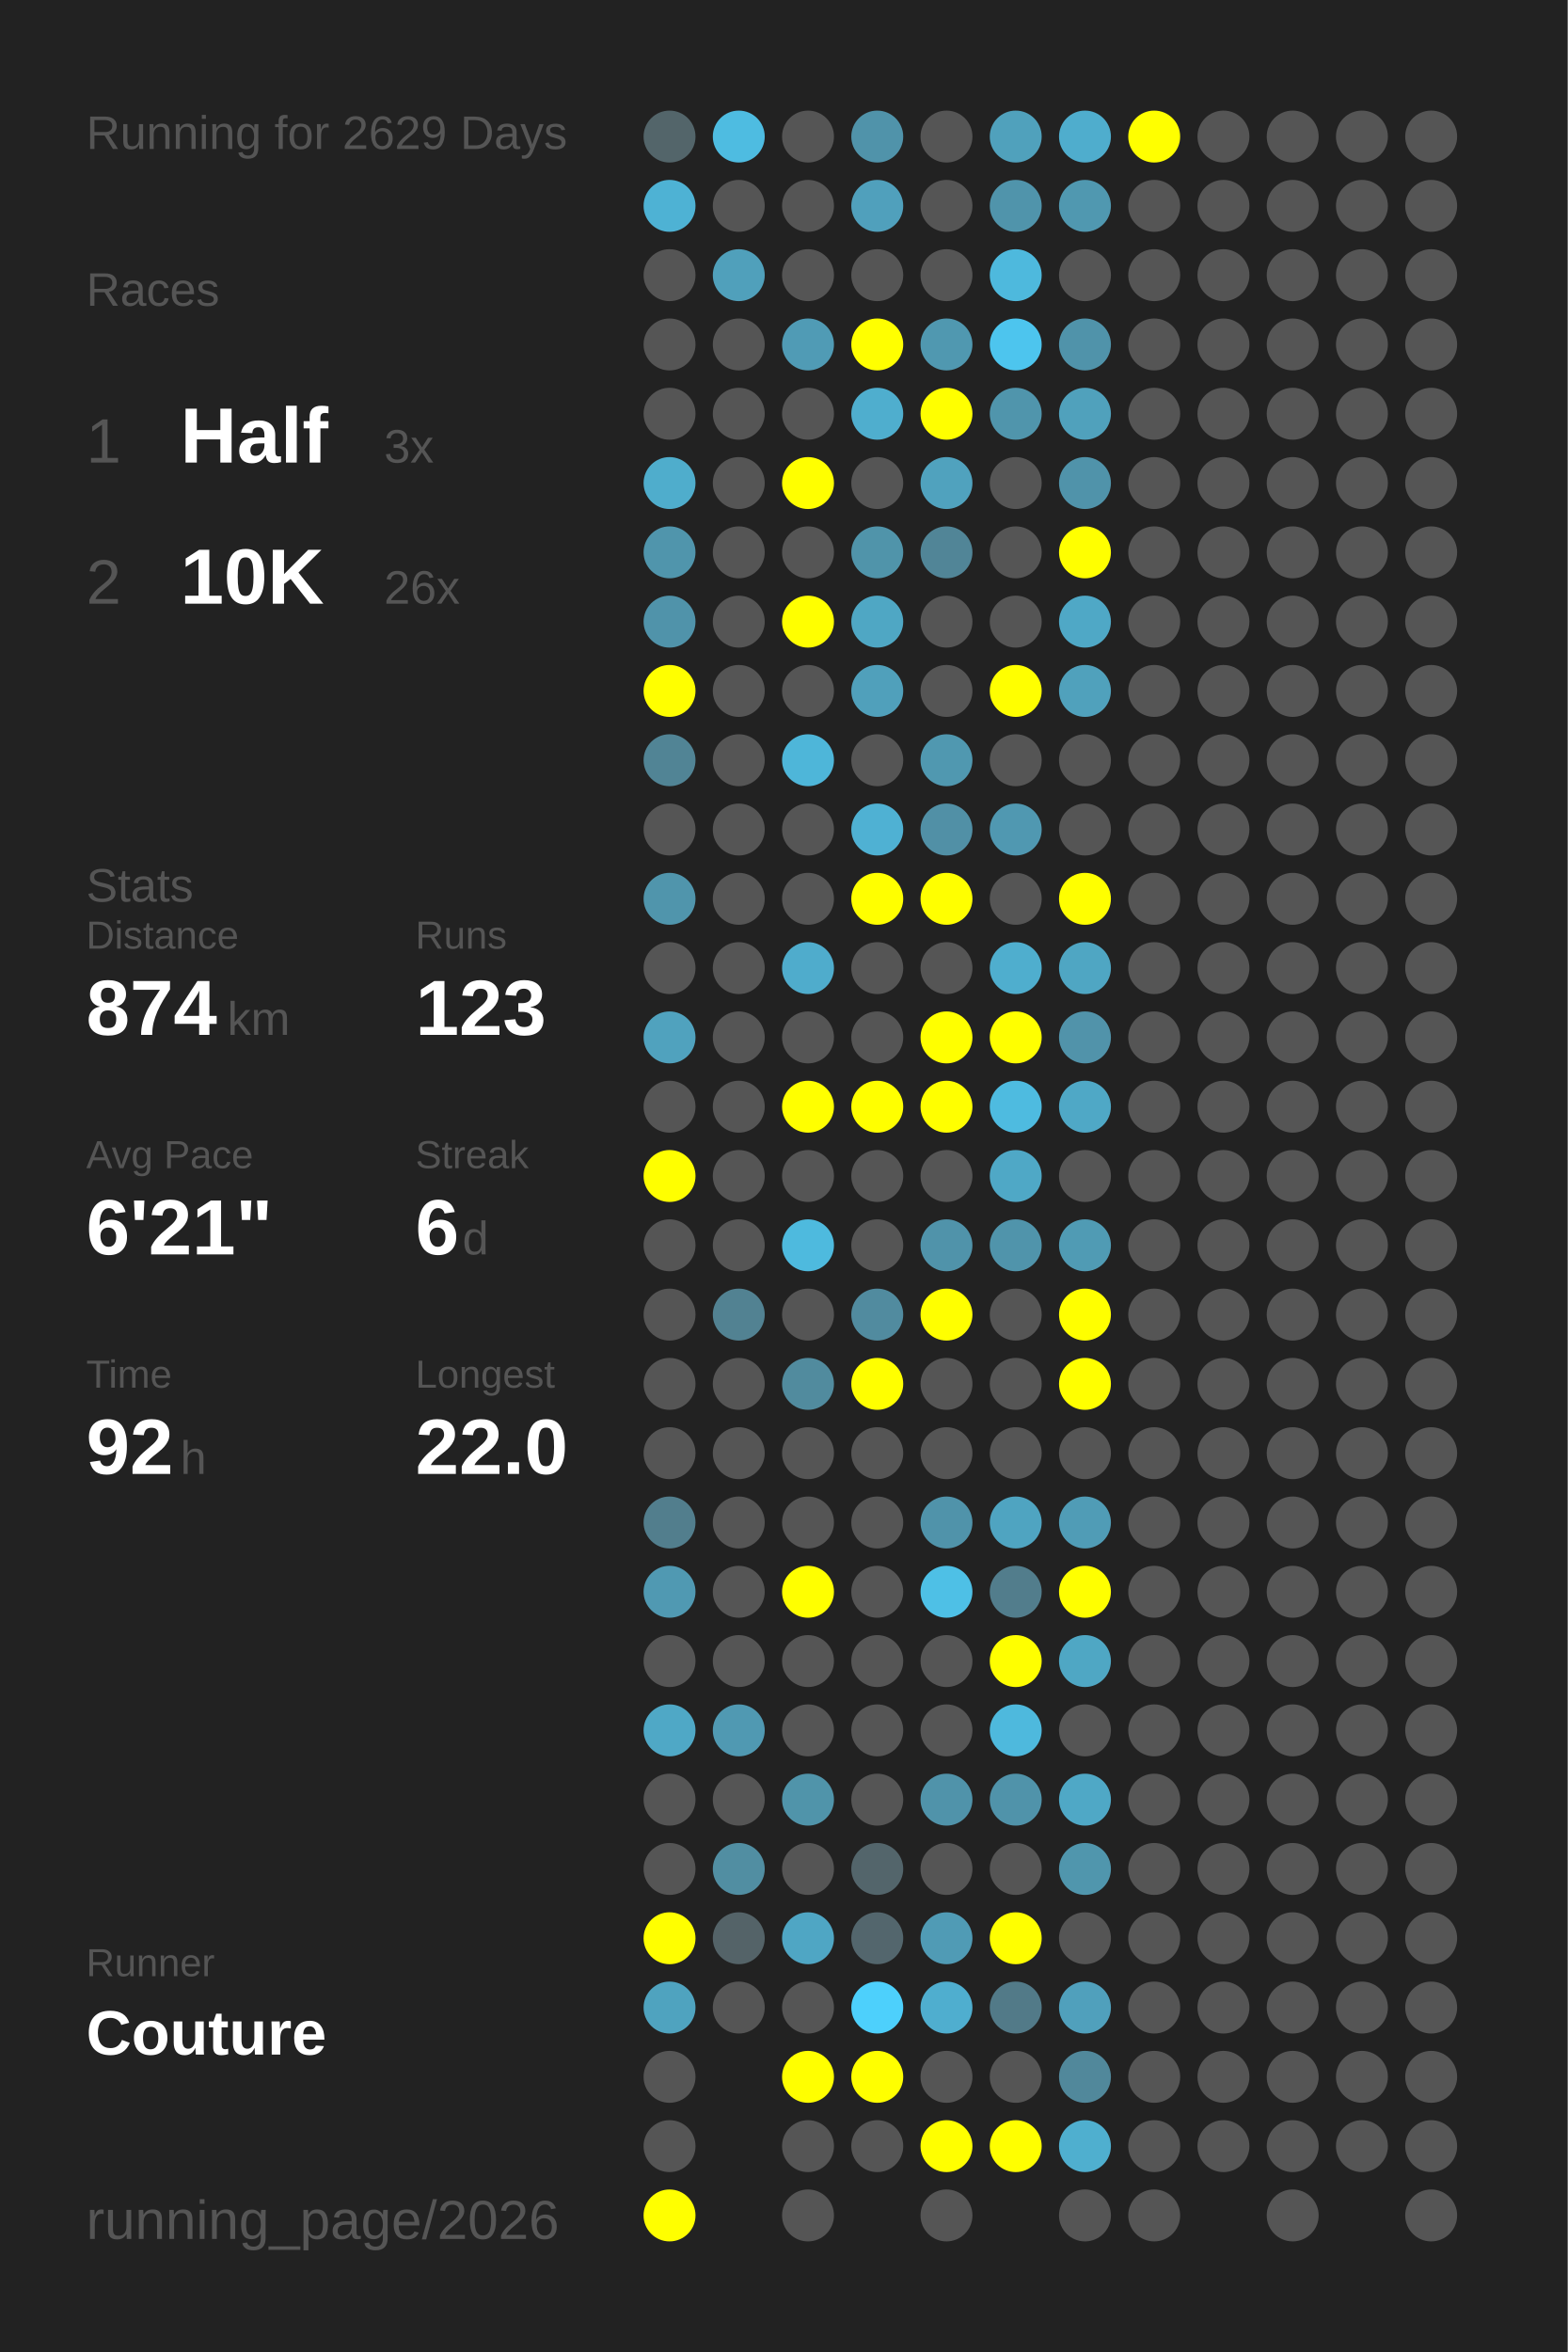
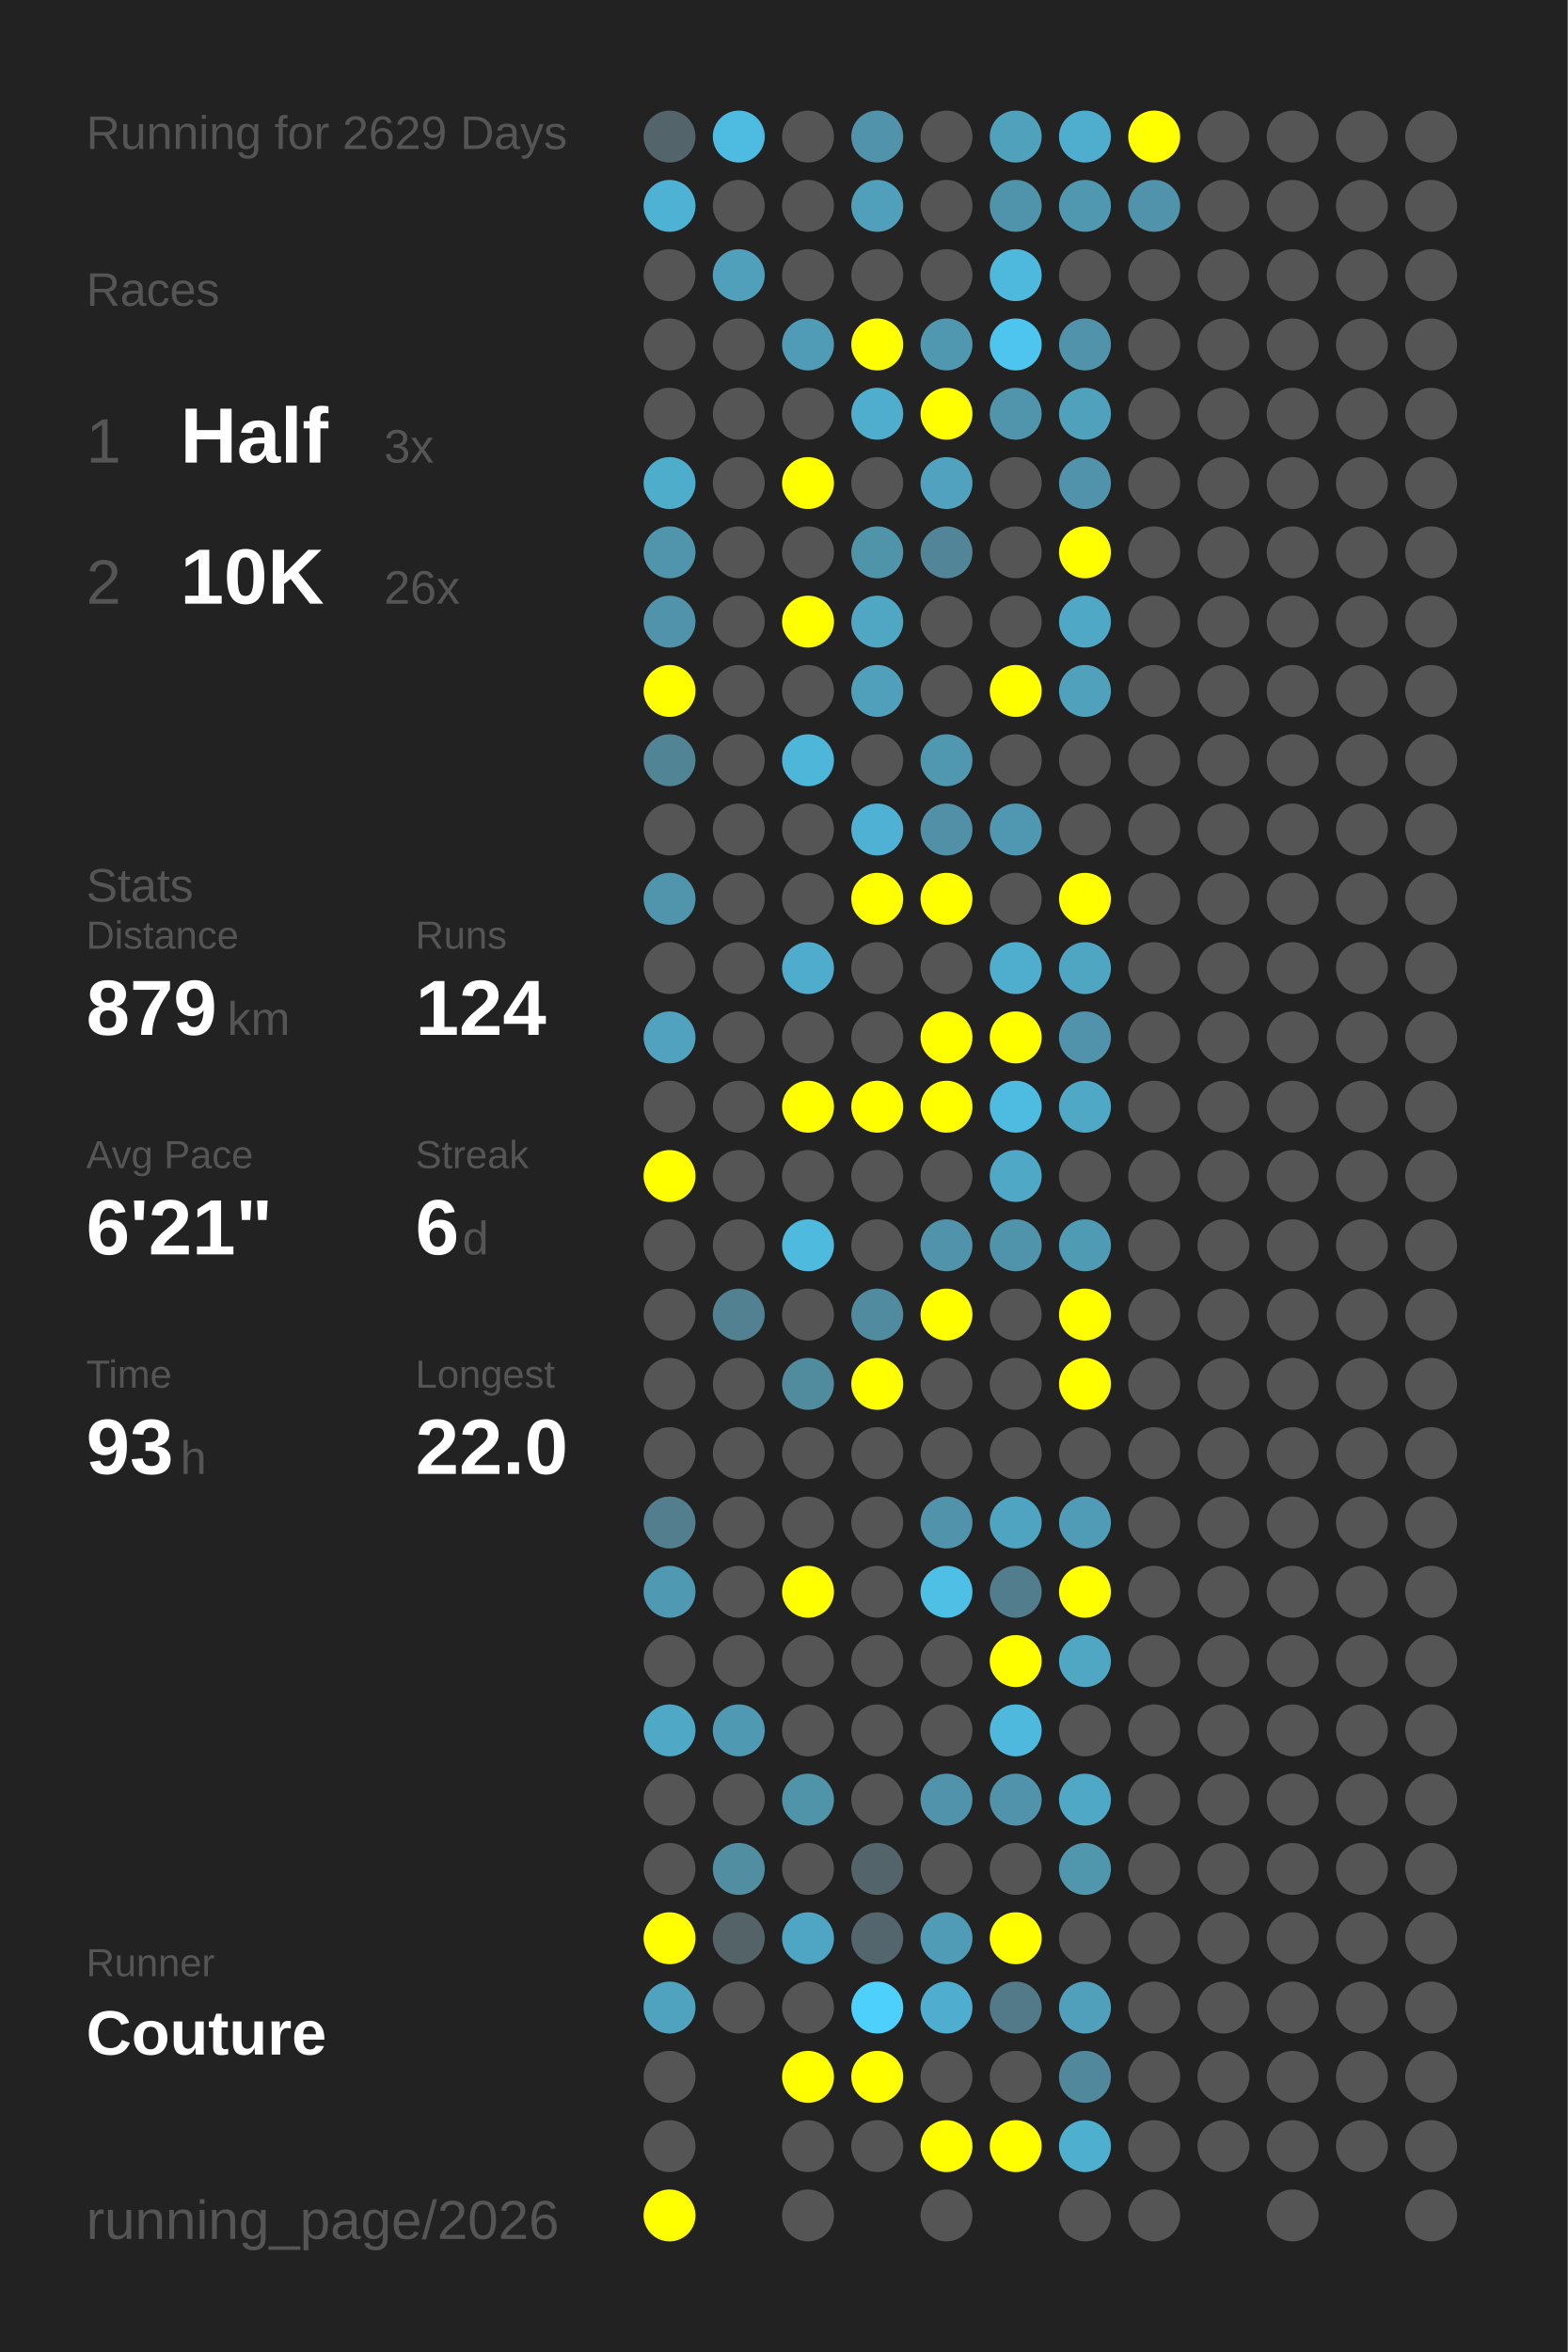
<svg xmlns="http://www.w3.org/2000/svg" baseProfile="full" height="300mm" version="1.1" viewBox="0,0,200,300" width="200mm">
  <defs />
  <rect fill="#222222" height="300" width="200" x="0" y="0" />
  <text fill="#555555" style="font-size:6px; font-family:Arial;" x="11" y="19">Running for 2629 Days</text>
  <text fill="#555555" style="font-size:6px; font-family:Arial;" x="11" y="39">Races</text>
  <text fill="#555555" style="font-size:8px; font-family:Arial;" x="11" y="59">1</text>
  <text fill="#FFFFFF" style="font-size:10px; font-family:Arial; font-weight:bold;" x="23" y="59">Half</text>
  <text fill="#555555" style="font-size:6px; font-family:Arial;" x="49" y="59">3x</text>
  <text fill="#555555" style="font-size:8px; font-family:Arial;" x="11" y="77">2</text>
  <text fill="#FFFFFF" style="font-size:10px; font-family:Arial; font-weight:bold;" x="23" y="77">10K</text>
  <text fill="#555555" style="font-size:6px; font-family:Arial;" x="49" y="77">26x</text>
  <text fill="#555555" style="font-size:6px; font-family:Arial;" x="11" y="115">Stats</text>
  <text fill="#555555" style="font-size:5px; font-family:Arial;" x="11" y="121">Distance</text>
-   <text fill="#FFFFFF" style="font-size:10px; font-family:Arial; font-weight:bold;" x="11" y="132">874</text>
+   <text fill="#FFFFFF" style="font-size:10px; font-family:Arial; font-weight:bold;" x="11" y="132">879</text>
  <text fill="#555555" style="font-size:6px; font-family:Arial;" x="29" y="132">km</text>
  <text fill="#555555" style="font-size:5px; font-family:Arial;" x="53" y="121">Runs</text>
-   <text fill="#FFFFFF" style="font-size:10px; font-family:Arial; font-weight:bold;" x="53" y="132">123</text>
+   <text fill="#FFFFFF" style="font-size:10px; font-family:Arial; font-weight:bold;" x="53" y="132">124</text>
  <text fill="#555555" style="font-size:5px; font-family:Arial;" x="11" y="149">Avg Pace</text>
  <text fill="#FFFFFF" style="font-size:10px; font-family:Arial; font-weight:bold;" x="11" y="160">6'21"</text>
  <text fill="#555555" style="font-size:5px; font-family:Arial;" x="53" y="149">Streak</text>
  <text fill="#FFFFFF" style="font-size:10px; font-family:Arial; font-weight:bold;" x="53" y="160">6</text>
  <text fill="#555555" style="font-size:6px; font-family:Arial;" x="59" y="160">d</text>
  <text fill="#555555" style="font-size:5px; font-family:Arial;" x="11" y="177">Time</text>
-   <text fill="#FFFFFF" style="font-size:10px; font-family:Arial; font-weight:bold;" x="11" y="188">92</text>
+   <text fill="#FFFFFF" style="font-size:10px; font-family:Arial; font-weight:bold;" x="11" y="188">93</text>
  <text fill="#555555" style="font-size:6px; font-family:Arial;" x="23" y="188">h</text>
  <text fill="#555555" style="font-size:5px; font-family:Arial;" x="53" y="177">Longest</text>
  <text fill="#FFFFFF" style="font-size:10px; font-family:Arial; font-weight:bold;" x="53" y="188">22.0</text>
  <text fill="#555555" style="font-size:5px; font-family:Arial;" x="11" y="252.065">Runner</text>
  <text fill="#FFFFFF" style="font-size:8px; font-family:Arial; font-weight:bold;" x="11" y="262.065">Couture</text>
  <text fill="#555555" style="font-size:7px; font-family:Arial;" x="11" y="285.581">running_page/2026</text>
  <circle cx="85.417" cy="17.419" fill="#53656a" r="3.312" />
  <circle cx="85.417" cy="26.258" fill="#4eb2d4" r="3.312" />
  <circle cx="85.417" cy="35.097" fill="#555555" r="3.312" />
  <circle cx="85.417" cy="43.935" fill="#555555" r="3.312" />
  <circle cx="85.417" cy="52.774" fill="#555555" r="3.312" />
  <circle cx="85.417" cy="61.613" fill="#4fadcc" r="3.312" />
  <circle cx="85.417" cy="70.452" fill="#5095ac" r="3.312" />
  <circle cx="85.417" cy="79.29" fill="#5093aa" r="3.312" />
  <circle cx="85.417" cy="88.129" fill="#FFFF00" r="3.312" />
  <circle cx="85.417" cy="96.968" fill="#518495" r="3.312" />
  <circle cx="85.417" cy="105.806" fill="#555555" r="3.312" />
  <circle cx="85.417" cy="114.645" fill="#5095ac" r="3.312" />
  <circle cx="85.417" cy="123.484" fill="#555555" r="3.312" />
  <circle cx="85.417" cy="132.323" fill="#50a2be" r="3.312" />
  <circle cx="85.417" cy="141.161" fill="#555555" r="3.312" />
  <circle cx="85.417" cy="150" fill="#FFFF00" r="3.312" />
  <circle cx="85.417" cy="158.839" fill="#555555" r="3.312" />
  <circle cx="85.417" cy="167.677" fill="#555555" r="3.312" />
  <circle cx="85.417" cy="176.516" fill="#555555" r="3.312" />
  <circle cx="85.417" cy="185.355" fill="#555555" r="3.312" />
  <circle cx="85.417" cy="194.194" fill="#527e8d" r="3.312" />
  <circle cx="85.417" cy="203.032" fill="#5099b2" r="3.312" />
  <circle cx="85.417" cy="211.871" fill="#555555" r="3.312" />
  <circle cx="85.417" cy="220.71" fill="#4fa8c6" r="3.312" />
  <circle cx="85.417" cy="229.548" fill="#555555" r="3.312" />
  <circle cx="85.417" cy="238.387" fill="#555555" r="3.312" />
  <circle cx="85.417" cy="247.226" fill="#FFFF00" r="3.312" />
  <circle cx="85.417" cy="256.065" fill="#4fa3bf" r="3.312" />
  <circle cx="85.417" cy="264.903" fill="#555555" r="3.312" />
  <circle cx="85.417" cy="273.742" fill="#555555" r="3.312" />
  <circle cx="85.417" cy="282.581" fill="#FFFF00" r="3.312" />
  <circle cx="94.25" cy="17.419" fill="#4ebce1" r="3.312" />
  <circle cx="94.25" cy="26.258" fill="#555555" r="3.312" />
  <circle cx="94.25" cy="35.097" fill="#50a0bb" r="3.312" />
  <circle cx="94.25" cy="43.935" fill="#555555" r="3.312" />
  <circle cx="94.25" cy="52.774" fill="#555555" r="3.312" />
  <circle cx="94.25" cy="61.613" fill="#555555" r="3.312" />
  <circle cx="94.25" cy="70.452" fill="#555555" r="3.312" />
  <circle cx="94.25" cy="79.29" fill="#555555" r="3.312" />
  <circle cx="94.25" cy="88.129" fill="#555555" r="3.312" />
  <circle cx="94.25" cy="96.968" fill="#555555" r="3.312" />
  <circle cx="94.25" cy="105.806" fill="#555555" r="3.312" />
  <circle cx="94.25" cy="114.645" fill="#555555" r="3.312" />
  <circle cx="94.25" cy="123.484" fill="#555555" r="3.312" />
  <circle cx="94.25" cy="132.323" fill="#555555" r="3.312" />
  <circle cx="94.25" cy="141.161" fill="#555555" r="3.312" />
  <circle cx="94.25" cy="150" fill="#555555" r="3.312" />
  <circle cx="94.25" cy="158.839" fill="#555555" r="3.312" />
  <circle cx="94.25" cy="167.677" fill="#528292" r="3.312" />
  <circle cx="94.25" cy="176.516" fill="#555555" r="3.312" />
  <circle cx="94.25" cy="185.355" fill="#555555" r="3.312" />
  <circle cx="94.25" cy="194.194" fill="#555555" r="3.312" />
  <circle cx="94.25" cy="203.032" fill="#555555" r="3.312" />
  <circle cx="94.25" cy="211.871" fill="#555555" r="3.312" />
  <circle cx="94.25" cy="220.71" fill="#5099b2" r="3.312" />
  <circle cx="94.25" cy="229.548" fill="#555555" r="3.312" />
  <circle cx="94.25" cy="238.387" fill="#518ea2" r="3.312" />
  <circle cx="94.25" cy="247.226" fill="#546368" r="3.312" />
  <circle cx="94.25" cy="256.065" fill="#555555" r="3.312" />
  <circle cx="103.083" cy="17.419" fill="#555555" r="3.312" />
  <circle cx="103.083" cy="26.258" fill="#555555" r="3.312" />
  <circle cx="103.083" cy="35.097" fill="#555555" r="3.312" />
  <circle cx="103.083" cy="43.935" fill="#509bb5" r="3.312" />
  <circle cx="103.083" cy="52.774" fill="#555555" r="3.312" />
  <circle cx="103.083" cy="61.613" fill="#FFFF00" r="3.312" />
  <circle cx="103.083" cy="70.452" fill="#555555" r="3.312" />
  <circle cx="103.083" cy="79.29" fill="#FFFF00" r="3.312" />
  <circle cx="103.083" cy="88.129" fill="#555555" r="3.312" />
  <circle cx="103.083" cy="96.968" fill="#4eb6d9" r="3.312" />
  <circle cx="103.083" cy="105.806" fill="#555555" r="3.312" />
  <circle cx="103.083" cy="114.645" fill="#555555" r="3.312" />
  <circle cx="103.083" cy="123.484" fill="#4faccc" r="3.312" />
  <circle cx="103.083" cy="132.323" fill="#555555" r="3.312" />
  <circle cx="103.083" cy="141.161" fill="#FFFF00" r="3.312" />
  <circle cx="103.083" cy="150" fill="#555555" r="3.312" />
  <circle cx="103.083" cy="158.839" fill="#4ebade" r="3.312" />
  <circle cx="103.083" cy="167.677" fill="#555555" r="3.312" />
  <circle cx="103.083" cy="176.516" fill="#518b9e" r="3.312" />
  <circle cx="103.083" cy="185.355" fill="#555555" r="3.312" />
  <circle cx="103.083" cy="194.194" fill="#555555" r="3.312" />
  <circle cx="103.083" cy="203.032" fill="#FFFF00" r="3.312" />
  <circle cx="103.083" cy="211.871" fill="#555555" r="3.312" />
  <circle cx="103.083" cy="220.71" fill="#555555" r="3.312" />
  <circle cx="103.083" cy="229.548" fill="#5094aa" r="3.312" />
  <circle cx="103.083" cy="238.387" fill="#555555" r="3.312" />
  <circle cx="103.083" cy="247.226" fill="#4fa6c4" r="3.312" />
  <circle cx="103.083" cy="256.065" fill="#555555" r="3.312" />
  <circle cx="103.083" cy="264.903" fill="#FFFF00" r="3.312" />
  <circle cx="103.083" cy="273.742" fill="#555555" r="3.312" />
  <circle cx="103.083" cy="282.581" fill="#555555" r="3.312" />
  <circle cx="111.917" cy="17.419" fill="#5093aa" r="3.312" />
  <circle cx="111.917" cy="26.258" fill="#50a0bc" r="3.312" />
  <circle cx="111.917" cy="35.097" fill="#555555" r="3.312" />
  <circle cx="111.917" cy="43.935" fill="#FFFF00" r="3.312" />
  <circle cx="111.917" cy="52.774" fill="#4faece" r="3.312" />
  <circle cx="111.917" cy="61.613" fill="#555555" r="3.312" />
  <circle cx="111.917" cy="70.452" fill="#5094aa" r="3.312" />
  <circle cx="111.917" cy="79.29" fill="#4fa7c4" r="3.312" />
  <circle cx="111.917" cy="88.129" fill="#50a0bb" r="3.312" />
  <circle cx="111.917" cy="96.968" fill="#555555" r="3.312" />
  <circle cx="111.917" cy="105.806" fill="#4fb1d3" r="3.312" />
  <circle cx="111.917" cy="114.645" fill="#FFFF00" r="3.312" />
  <circle cx="111.917" cy="123.484" fill="#555555" r="3.312" />
  <circle cx="111.917" cy="132.323" fill="#555555" r="3.312" />
  <circle cx="111.917" cy="141.161" fill="#FFFF00" r="3.312" />
  <circle cx="111.917" cy="150" fill="#555555" r="3.312" />
  <circle cx="111.917" cy="158.839" fill="#555555" r="3.312" />
  <circle cx="111.917" cy="167.677" fill="#518b9f" r="3.312" />
  <circle cx="111.917" cy="176.516" fill="#FFFF00" r="3.312" />
  <circle cx="111.917" cy="185.355" fill="#555555" r="3.312" />
  <circle cx="111.917" cy="194.194" fill="#555555" r="3.312" />
  <circle cx="111.917" cy="203.032" fill="#555555" r="3.312" />
  <circle cx="111.917" cy="211.871" fill="#555555" r="3.312" />
  <circle cx="111.917" cy="220.71" fill="#555555" r="3.312" />
  <circle cx="111.917" cy="229.548" fill="#555555" r="3.312" />
  <circle cx="111.917" cy="238.387" fill="#53656b" r="3.312" />
  <circle cx="111.917" cy="247.226" fill="#53666d" r="3.312" />
  <circle cx="111.917" cy="256.065" fill="#4dd0fc" r="3.312" />
  <circle cx="111.917" cy="264.903" fill="#FFFF00" r="3.312" />
  <circle cx="111.917" cy="273.742" fill="#555555" r="3.312" />
  <circle cx="120.75" cy="17.419" fill="#555555" r="3.312" />
  <circle cx="120.75" cy="26.258" fill="#555555" r="3.312" />
  <circle cx="120.75" cy="35.097" fill="#555555" r="3.312" />
  <circle cx="120.75" cy="43.935" fill="#5098b0" r="3.312" />
  <circle cx="120.75" cy="52.774" fill="#FFFF00" r="3.312" />
  <circle cx="120.75" cy="61.613" fill="#50a2be" r="3.312" />
  <circle cx="120.75" cy="70.452" fill="#518597" r="3.312" />
  <circle cx="120.75" cy="79.29" fill="#555555" r="3.312" />
  <circle cx="120.75" cy="88.129" fill="#555555" r="3.312" />
  <circle cx="120.75" cy="96.968" fill="#5098b0" r="3.312" />
  <circle cx="120.75" cy="105.806" fill="#5190a6" r="3.312" />
  <circle cx="120.75" cy="114.645" fill="#FFFF00" r="3.312" />
  <circle cx="120.75" cy="123.484" fill="#555555" r="3.312" />
  <circle cx="120.75" cy="132.323" fill="#FFFF00" r="3.312" />
  <circle cx="120.75" cy="141.161" fill="#FFFF00" r="3.312" />
  <circle cx="120.75" cy="150" fill="#555555" r="3.312" />
  <circle cx="120.75" cy="158.839" fill="#5093aa" r="3.312" />
  <circle cx="120.75" cy="167.677" fill="#FFFF00" r="3.312" />
  <circle cx="120.75" cy="176.516" fill="#555555" r="3.312" />
  <circle cx="120.75" cy="185.355" fill="#555555" r="3.312" />
  <circle cx="120.75" cy="194.194" fill="#5093aa" r="3.312" />
  <circle cx="120.75" cy="203.032" fill="#4ec0e6" r="3.312" />
  <circle cx="120.75" cy="211.871" fill="#555555" r="3.312" />
  <circle cx="120.75" cy="220.71" fill="#555555" r="3.312" />
  <circle cx="120.75" cy="229.548" fill="#5093aa" r="3.312" />
  <circle cx="120.75" cy="238.387" fill="#555555" r="3.312" />
  <circle cx="120.75" cy="247.226" fill="#509bb5" r="3.312" />
  <circle cx="120.75" cy="256.065" fill="#4faecf" r="3.312" />
  <circle cx="120.75" cy="264.903" fill="#555555" r="3.312" />
  <circle cx="120.75" cy="273.742" fill="#FFFF00" r="3.312" />
  <circle cx="120.75" cy="282.581" fill="#555555" r="3.312" />
  <circle cx="129.583" cy="17.419" fill="#50a1bc" r="3.312" />
  <circle cx="129.583" cy="26.258" fill="#5094ab" r="3.312" />
  <circle cx="129.583" cy="35.097" fill="#4eb9dd" r="3.312" />
  <circle cx="129.583" cy="43.935" fill="#4dc5ee" r="3.312" />
  <circle cx="129.583" cy="52.774" fill="#5095ac" r="3.312" />
  <circle cx="129.583" cy="61.613" fill="#555555" r="3.312" />
  <circle cx="129.583" cy="70.452" fill="#555555" r="3.312" />
  <circle cx="129.583" cy="79.29" fill="#555555" r="3.312" />
  <circle cx="129.583" cy="88.129" fill="#FFFF00" r="3.312" />
  <circle cx="129.583" cy="96.968" fill="#555555" r="3.312" />
  <circle cx="129.583" cy="105.806" fill="#5098b1" r="3.312" />
  <circle cx="129.583" cy="114.645" fill="#555555" r="3.312" />
  <circle cx="129.583" cy="123.484" fill="#4faece" r="3.312" />
  <circle cx="129.583" cy="132.323" fill="#FFFF00" r="3.312" />
  <circle cx="129.583" cy="141.161" fill="#4ebbe0" r="3.312" />
  <circle cx="129.583" cy="150" fill="#4fa8c6" r="3.312" />
  <circle cx="129.583" cy="158.839" fill="#5094ab" r="3.312" />
  <circle cx="129.583" cy="167.677" fill="#555555" r="3.312" />
  <circle cx="129.583" cy="176.516" fill="#555555" r="3.312" />
  <circle cx="129.583" cy="185.355" fill="#555555" r="3.312" />
  <circle cx="129.583" cy="194.194" fill="#4fa4c1" r="3.312" />
  <circle cx="129.583" cy="203.032" fill="#527d8c" r="3.312" />
  <circle cx="129.583" cy="211.871" fill="#FFFF00" r="3.312" />
  <circle cx="129.583" cy="220.71" fill="#4eb9dd" r="3.312" />
  <circle cx="129.583" cy="229.548" fill="#5093aa" r="3.312" />
  <circle cx="129.583" cy="238.387" fill="#555555" r="3.312" />
  <circle cx="129.583" cy="247.226" fill="#FFFF00" r="3.312" />
  <circle cx="129.583" cy="256.065" fill="#527a88" r="3.312" />
  <circle cx="129.583" cy="264.903" fill="#555555" r="3.312" />
  <circle cx="129.583" cy="273.742" fill="#FFFF00" r="3.312" />
  <circle cx="138.417" cy="17.419" fill="#4fadcd" r="3.312" />
  <circle cx="138.417" cy="26.258" fill="#5098b0" r="3.312" />
  <circle cx="138.417" cy="35.097" fill="#555555" r="3.312" />
  <circle cx="138.417" cy="43.935" fill="#5093aa" r="3.312" />
  <circle cx="138.417" cy="52.774" fill="#50a1bc" r="3.312" />
  <circle cx="138.417" cy="61.613" fill="#5093aa" r="3.312" />
  <circle cx="138.417" cy="70.452" fill="#FFFF00" r="3.312" />
  <circle cx="138.417" cy="79.29" fill="#4fa8c6" r="3.312" />
  <circle cx="138.417" cy="88.129" fill="#50a1bc" r="3.312" />
  <circle cx="138.417" cy="96.968" fill="#555555" r="3.312" />
  <circle cx="138.417" cy="105.806" fill="#555555" r="3.312" />
  <circle cx="138.417" cy="114.645" fill="#FFFF00" r="3.312" />
  <circle cx="138.417" cy="123.484" fill="#4fa6c3" r="3.312" />
  <circle cx="138.417" cy="132.323" fill="#5193aa" r="3.312" />
  <circle cx="138.417" cy="141.161" fill="#4fa8c6" r="3.312" />
  <circle cx="138.417" cy="150" fill="#555555" r="3.312" />
  <circle cx="138.417" cy="158.839" fill="#509bb4" r="3.312" />
  <circle cx="138.417" cy="167.677" fill="#FFFF00" r="3.312" />
  <circle cx="138.417" cy="176.516" fill="#FFFF00" r="3.312" />
  <circle cx="138.417" cy="185.355" fill="#555555" r="3.312" />
  <circle cx="138.417" cy="194.194" fill="#509cb6" r="3.312" />
  <circle cx="138.417" cy="203.032" fill="#FFFF00" r="3.312" />
  <circle cx="138.417" cy="211.871" fill="#4fa7c4" r="3.312" />
  <circle cx="138.417" cy="220.71" fill="#555555" r="3.312" />
  <circle cx="138.417" cy="229.548" fill="#4fa8c6" r="3.312" />
  <circle cx="138.417" cy="238.387" fill="#5096ad" r="3.312" />
  <circle cx="138.417" cy="247.226" fill="#555555" r="3.312" />
  <circle cx="138.417" cy="256.065" fill="#50a0bc" r="3.312" />
  <circle cx="138.417" cy="264.903" fill="#51889b" r="3.312" />
  <circle cx="138.417" cy="273.742" fill="#4fafcf" r="3.312" />
  <circle cx="138.417" cy="282.581" fill="#555555" r="3.312" />
  <circle cx="147.25" cy="17.419" fill="#FFFF00" r="3.312" />
-   <circle cx="147.25" cy="26.258" fill="#555555" r="3.312" />
+   <circle cx="147.25" cy="26.258" fill="#5093aa" r="3.312" />
  <circle cx="147.25" cy="35.097" fill="#555555" r="3.312" />
  <circle cx="147.25" cy="43.935" fill="#555555" r="3.312" />
  <circle cx="147.25" cy="52.774" fill="#555555" r="3.312" />
  <circle cx="147.25" cy="61.613" fill="#555555" r="3.312" />
  <circle cx="147.25" cy="70.452" fill="#555555" r="3.312" />
  <circle cx="147.25" cy="79.29" fill="#555555" r="3.312" />
  <circle cx="147.25" cy="88.129" fill="#555555" r="3.312" />
  <circle cx="147.25" cy="96.968" fill="#555555" r="3.312" />
  <circle cx="147.25" cy="105.806" fill="#555555" r="3.312" />
  <circle cx="147.25" cy="114.645" fill="#555555" r="3.312" />
  <circle cx="147.25" cy="123.484" fill="#555555" r="3.312" />
  <circle cx="147.25" cy="132.323" fill="#555555" r="3.312" />
  <circle cx="147.25" cy="141.161" fill="#555555" r="3.312" />
  <circle cx="147.25" cy="150" fill="#555555" r="3.312" />
  <circle cx="147.25" cy="158.839" fill="#555555" r="3.312" />
  <circle cx="147.25" cy="167.677" fill="#555555" r="3.312" />
  <circle cx="147.25" cy="176.516" fill="#555555" r="3.312" />
  <circle cx="147.25" cy="185.355" fill="#555555" r="3.312" />
  <circle cx="147.25" cy="194.194" fill="#555555" r="3.312" />
  <circle cx="147.25" cy="203.032" fill="#555555" r="3.312" />
  <circle cx="147.25" cy="211.871" fill="#555555" r="3.312" />
  <circle cx="147.25" cy="220.71" fill="#555555" r="3.312" />
  <circle cx="147.25" cy="229.548" fill="#555555" r="3.312" />
  <circle cx="147.25" cy="238.387" fill="#555555" r="3.312" />
  <circle cx="147.25" cy="247.226" fill="#555555" r="3.312" />
  <circle cx="147.25" cy="256.065" fill="#555555" r="3.312" />
  <circle cx="147.25" cy="264.903" fill="#555555" r="3.312" />
  <circle cx="147.25" cy="273.742" fill="#555555" r="3.312" />
  <circle cx="147.25" cy="282.581" fill="#555555" r="3.312" />
  <circle cx="156.083" cy="17.419" fill="#555555" r="3.312" />
  <circle cx="156.083" cy="26.258" fill="#555555" r="3.312" />
  <circle cx="156.083" cy="35.097" fill="#555555" r="3.312" />
  <circle cx="156.083" cy="43.935" fill="#555555" r="3.312" />
  <circle cx="156.083" cy="52.774" fill="#555555" r="3.312" />
  <circle cx="156.083" cy="61.613" fill="#555555" r="3.312" />
  <circle cx="156.083" cy="70.452" fill="#555555" r="3.312" />
  <circle cx="156.083" cy="79.29" fill="#555555" r="3.312" />
  <circle cx="156.083" cy="88.129" fill="#555555" r="3.312" />
  <circle cx="156.083" cy="96.968" fill="#555555" r="3.312" />
  <circle cx="156.083" cy="105.806" fill="#555555" r="3.312" />
  <circle cx="156.083" cy="114.645" fill="#555555" r="3.312" />
  <circle cx="156.083" cy="123.484" fill="#555555" r="3.312" />
  <circle cx="156.083" cy="132.323" fill="#555555" r="3.312" />
  <circle cx="156.083" cy="141.161" fill="#555555" r="3.312" />
  <circle cx="156.083" cy="150" fill="#555555" r="3.312" />
  <circle cx="156.083" cy="158.839" fill="#555555" r="3.312" />
  <circle cx="156.083" cy="167.677" fill="#555555" r="3.312" />
  <circle cx="156.083" cy="176.516" fill="#555555" r="3.312" />
  <circle cx="156.083" cy="185.355" fill="#555555" r="3.312" />
  <circle cx="156.083" cy="194.194" fill="#555555" r="3.312" />
  <circle cx="156.083" cy="203.032" fill="#555555" r="3.312" />
  <circle cx="156.083" cy="211.871" fill="#555555" r="3.312" />
  <circle cx="156.083" cy="220.71" fill="#555555" r="3.312" />
  <circle cx="156.083" cy="229.548" fill="#555555" r="3.312" />
  <circle cx="156.083" cy="238.387" fill="#555555" r="3.312" />
  <circle cx="156.083" cy="247.226" fill="#555555" r="3.312" />
  <circle cx="156.083" cy="256.065" fill="#555555" r="3.312" />
  <circle cx="156.083" cy="264.903" fill="#555555" r="3.312" />
  <circle cx="156.083" cy="273.742" fill="#555555" r="3.312" />
  <circle cx="164.917" cy="17.419" fill="#555555" r="3.312" />
  <circle cx="164.917" cy="26.258" fill="#555555" r="3.312" />
  <circle cx="164.917" cy="35.097" fill="#555555" r="3.312" />
  <circle cx="164.917" cy="43.935" fill="#555555" r="3.312" />
  <circle cx="164.917" cy="52.774" fill="#555555" r="3.312" />
  <circle cx="164.917" cy="61.613" fill="#555555" r="3.312" />
  <circle cx="164.917" cy="70.452" fill="#555555" r="3.312" />
  <circle cx="164.917" cy="79.29" fill="#555555" r="3.312" />
  <circle cx="164.917" cy="88.129" fill="#555555" r="3.312" />
  <circle cx="164.917" cy="96.968" fill="#555555" r="3.312" />
  <circle cx="164.917" cy="105.806" fill="#555555" r="3.312" />
  <circle cx="164.917" cy="114.645" fill="#555555" r="3.312" />
  <circle cx="164.917" cy="123.484" fill="#555555" r="3.312" />
  <circle cx="164.917" cy="132.323" fill="#555555" r="3.312" />
  <circle cx="164.917" cy="141.161" fill="#555555" r="3.312" />
  <circle cx="164.917" cy="150" fill="#555555" r="3.312" />
  <circle cx="164.917" cy="158.839" fill="#555555" r="3.312" />
  <circle cx="164.917" cy="167.677" fill="#555555" r="3.312" />
  <circle cx="164.917" cy="176.516" fill="#555555" r="3.312" />
  <circle cx="164.917" cy="185.355" fill="#555555" r="3.312" />
  <circle cx="164.917" cy="194.194" fill="#555555" r="3.312" />
  <circle cx="164.917" cy="203.032" fill="#555555" r="3.312" />
  <circle cx="164.917" cy="211.871" fill="#555555" r="3.312" />
  <circle cx="164.917" cy="220.71" fill="#555555" r="3.312" />
  <circle cx="164.917" cy="229.548" fill="#555555" r="3.312" />
  <circle cx="164.917" cy="238.387" fill="#555555" r="3.312" />
  <circle cx="164.917" cy="247.226" fill="#555555" r="3.312" />
  <circle cx="164.917" cy="256.065" fill="#555555" r="3.312" />
  <circle cx="164.917" cy="264.903" fill="#555555" r="3.312" />
  <circle cx="164.917" cy="273.742" fill="#555555" r="3.312" />
  <circle cx="164.917" cy="282.581" fill="#555555" r="3.312" />
  <circle cx="173.75" cy="17.419" fill="#555555" r="3.312" />
  <circle cx="173.75" cy="26.258" fill="#555555" r="3.312" />
  <circle cx="173.75" cy="35.097" fill="#555555" r="3.312" />
  <circle cx="173.75" cy="43.935" fill="#555555" r="3.312" />
  <circle cx="173.75" cy="52.774" fill="#555555" r="3.312" />
  <circle cx="173.75" cy="61.613" fill="#555555" r="3.312" />
  <circle cx="173.75" cy="70.452" fill="#555555" r="3.312" />
  <circle cx="173.75" cy="79.29" fill="#555555" r="3.312" />
  <circle cx="173.75" cy="88.129" fill="#555555" r="3.312" />
  <circle cx="173.75" cy="96.968" fill="#555555" r="3.312" />
  <circle cx="173.75" cy="105.806" fill="#555555" r="3.312" />
  <circle cx="173.75" cy="114.645" fill="#555555" r="3.312" />
  <circle cx="173.75" cy="123.484" fill="#555555" r="3.312" />
  <circle cx="173.75" cy="132.323" fill="#555555" r="3.312" />
  <circle cx="173.75" cy="141.161" fill="#555555" r="3.312" />
  <circle cx="173.75" cy="150" fill="#555555" r="3.312" />
  <circle cx="173.75" cy="158.839" fill="#555555" r="3.312" />
  <circle cx="173.75" cy="167.677" fill="#555555" r="3.312" />
  <circle cx="173.75" cy="176.516" fill="#555555" r="3.312" />
  <circle cx="173.75" cy="185.355" fill="#555555" r="3.312" />
  <circle cx="173.75" cy="194.194" fill="#555555" r="3.312" />
  <circle cx="173.75" cy="203.032" fill="#555555" r="3.312" />
  <circle cx="173.75" cy="211.871" fill="#555555" r="3.312" />
  <circle cx="173.75" cy="220.71" fill="#555555" r="3.312" />
  <circle cx="173.75" cy="229.548" fill="#555555" r="3.312" />
  <circle cx="173.75" cy="238.387" fill="#555555" r="3.312" />
  <circle cx="173.75" cy="247.226" fill="#555555" r="3.312" />
  <circle cx="173.75" cy="256.065" fill="#555555" r="3.312" />
  <circle cx="173.75" cy="264.903" fill="#555555" r="3.312" />
  <circle cx="173.75" cy="273.742" fill="#555555" r="3.312" />
  <circle cx="182.583" cy="17.419" fill="#555555" r="3.312" />
  <circle cx="182.583" cy="26.258" fill="#555555" r="3.312" />
  <circle cx="182.583" cy="35.097" fill="#555555" r="3.312" />
  <circle cx="182.583" cy="43.935" fill="#555555" r="3.312" />
  <circle cx="182.583" cy="52.774" fill="#555555" r="3.312" />
  <circle cx="182.583" cy="61.613" fill="#555555" r="3.312" />
  <circle cx="182.583" cy="70.452" fill="#555555" r="3.312" />
  <circle cx="182.583" cy="79.29" fill="#555555" r="3.312" />
  <circle cx="182.583" cy="88.129" fill="#555555" r="3.312" />
  <circle cx="182.583" cy="96.968" fill="#555555" r="3.312" />
  <circle cx="182.583" cy="105.806" fill="#555555" r="3.312" />
  <circle cx="182.583" cy="114.645" fill="#555555" r="3.312" />
  <circle cx="182.583" cy="123.484" fill="#555555" r="3.312" />
  <circle cx="182.583" cy="132.323" fill="#555555" r="3.312" />
  <circle cx="182.583" cy="141.161" fill="#555555" r="3.312" />
  <circle cx="182.583" cy="150" fill="#555555" r="3.312" />
  <circle cx="182.583" cy="158.839" fill="#555555" r="3.312" />
  <circle cx="182.583" cy="167.677" fill="#555555" r="3.312" />
  <circle cx="182.583" cy="176.516" fill="#555555" r="3.312" />
  <circle cx="182.583" cy="185.355" fill="#555555" r="3.312" />
  <circle cx="182.583" cy="194.194" fill="#555555" r="3.312" />
  <circle cx="182.583" cy="203.032" fill="#555555" r="3.312" />
  <circle cx="182.583" cy="211.871" fill="#555555" r="3.312" />
  <circle cx="182.583" cy="220.71" fill="#555555" r="3.312" />
  <circle cx="182.583" cy="229.548" fill="#555555" r="3.312" />
  <circle cx="182.583" cy="238.387" fill="#555555" r="3.312" />
  <circle cx="182.583" cy="247.226" fill="#555555" r="3.312" />
  <circle cx="182.583" cy="256.065" fill="#555555" r="3.312" />
  <circle cx="182.583" cy="264.903" fill="#555555" r="3.312" />
  <circle cx="182.583" cy="273.742" fill="#555555" r="3.312" />
  <circle cx="182.583" cy="282.581" fill="#555555" r="3.312" />
</svg>
